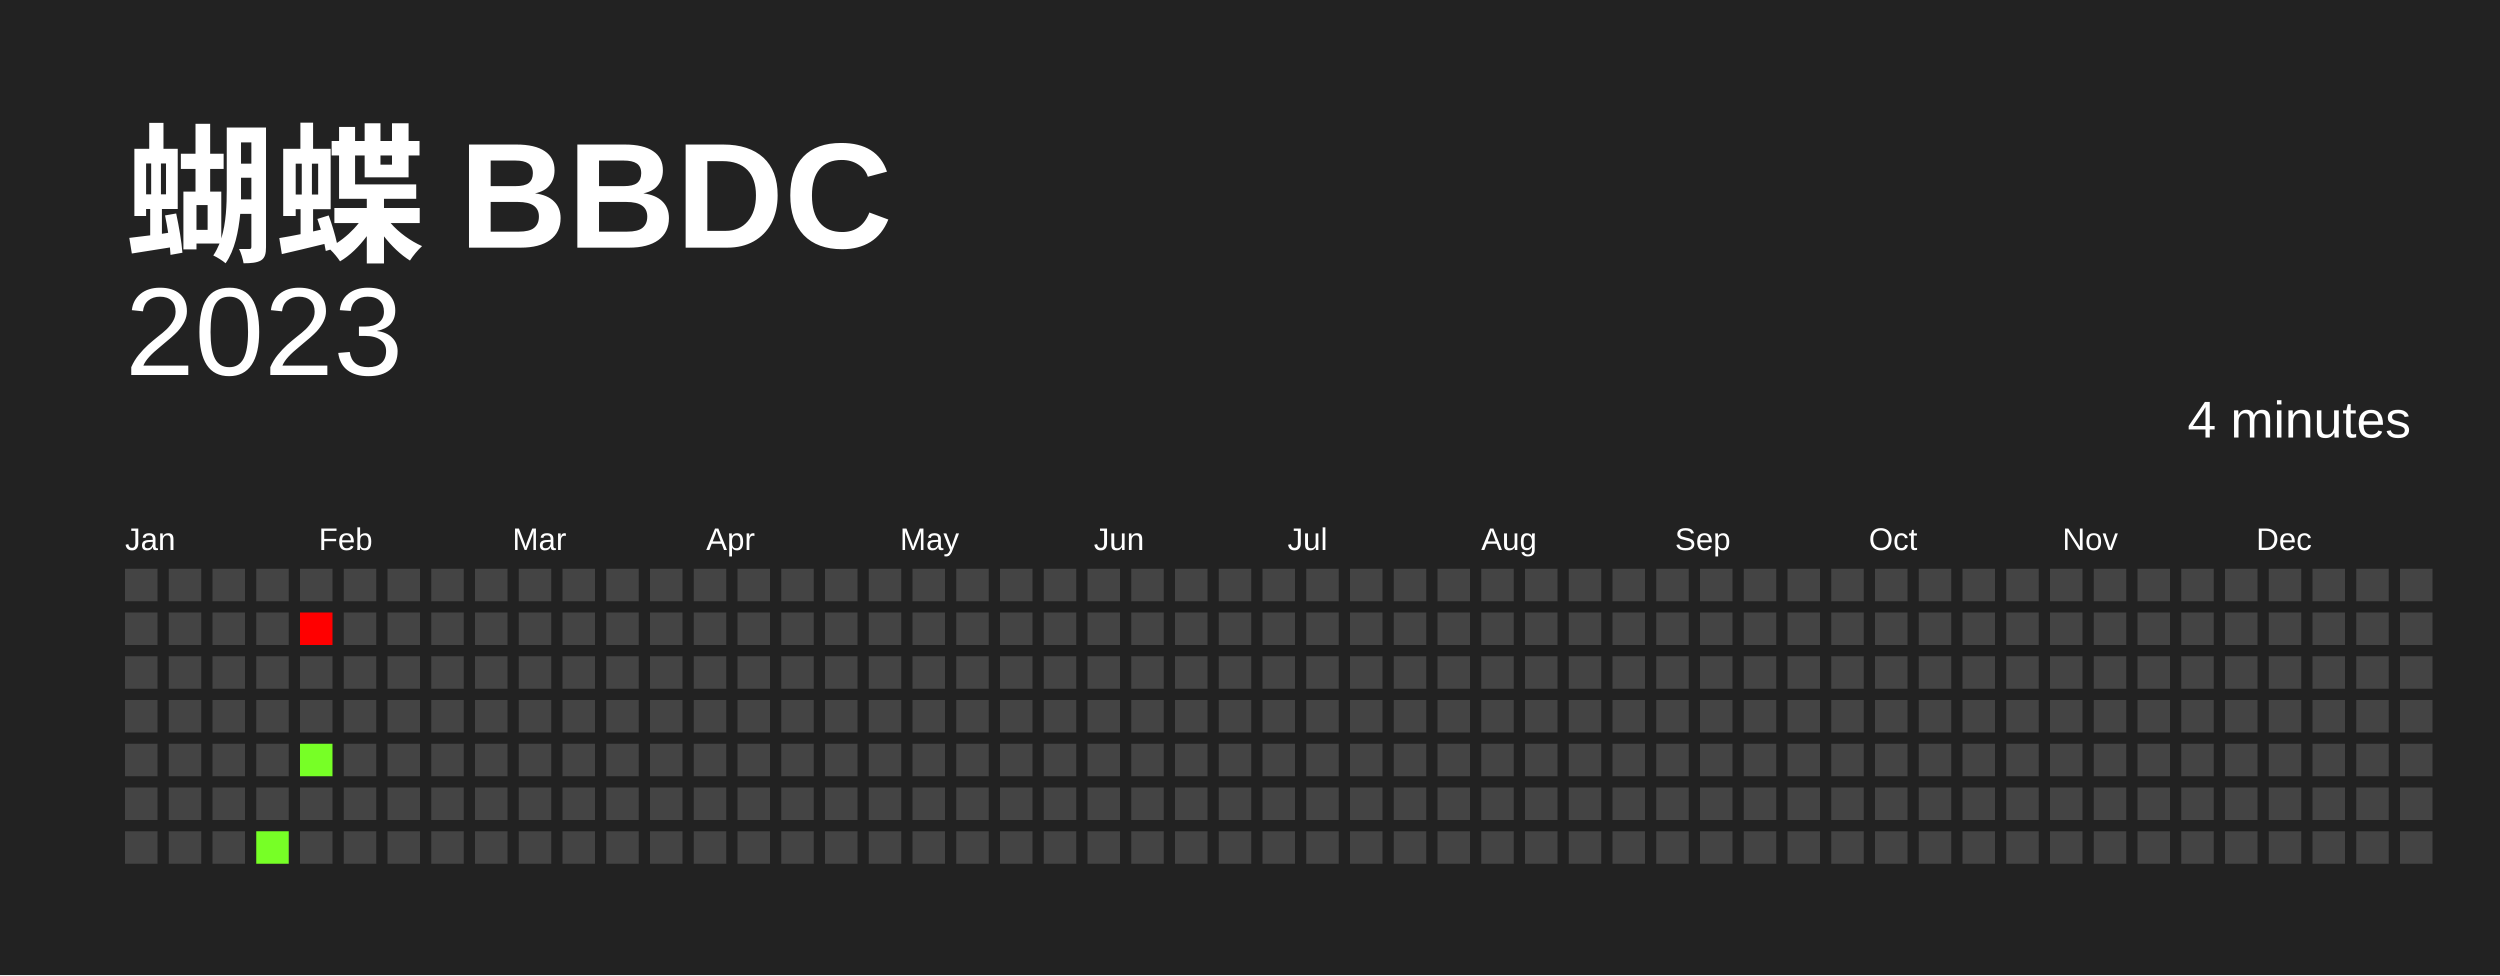
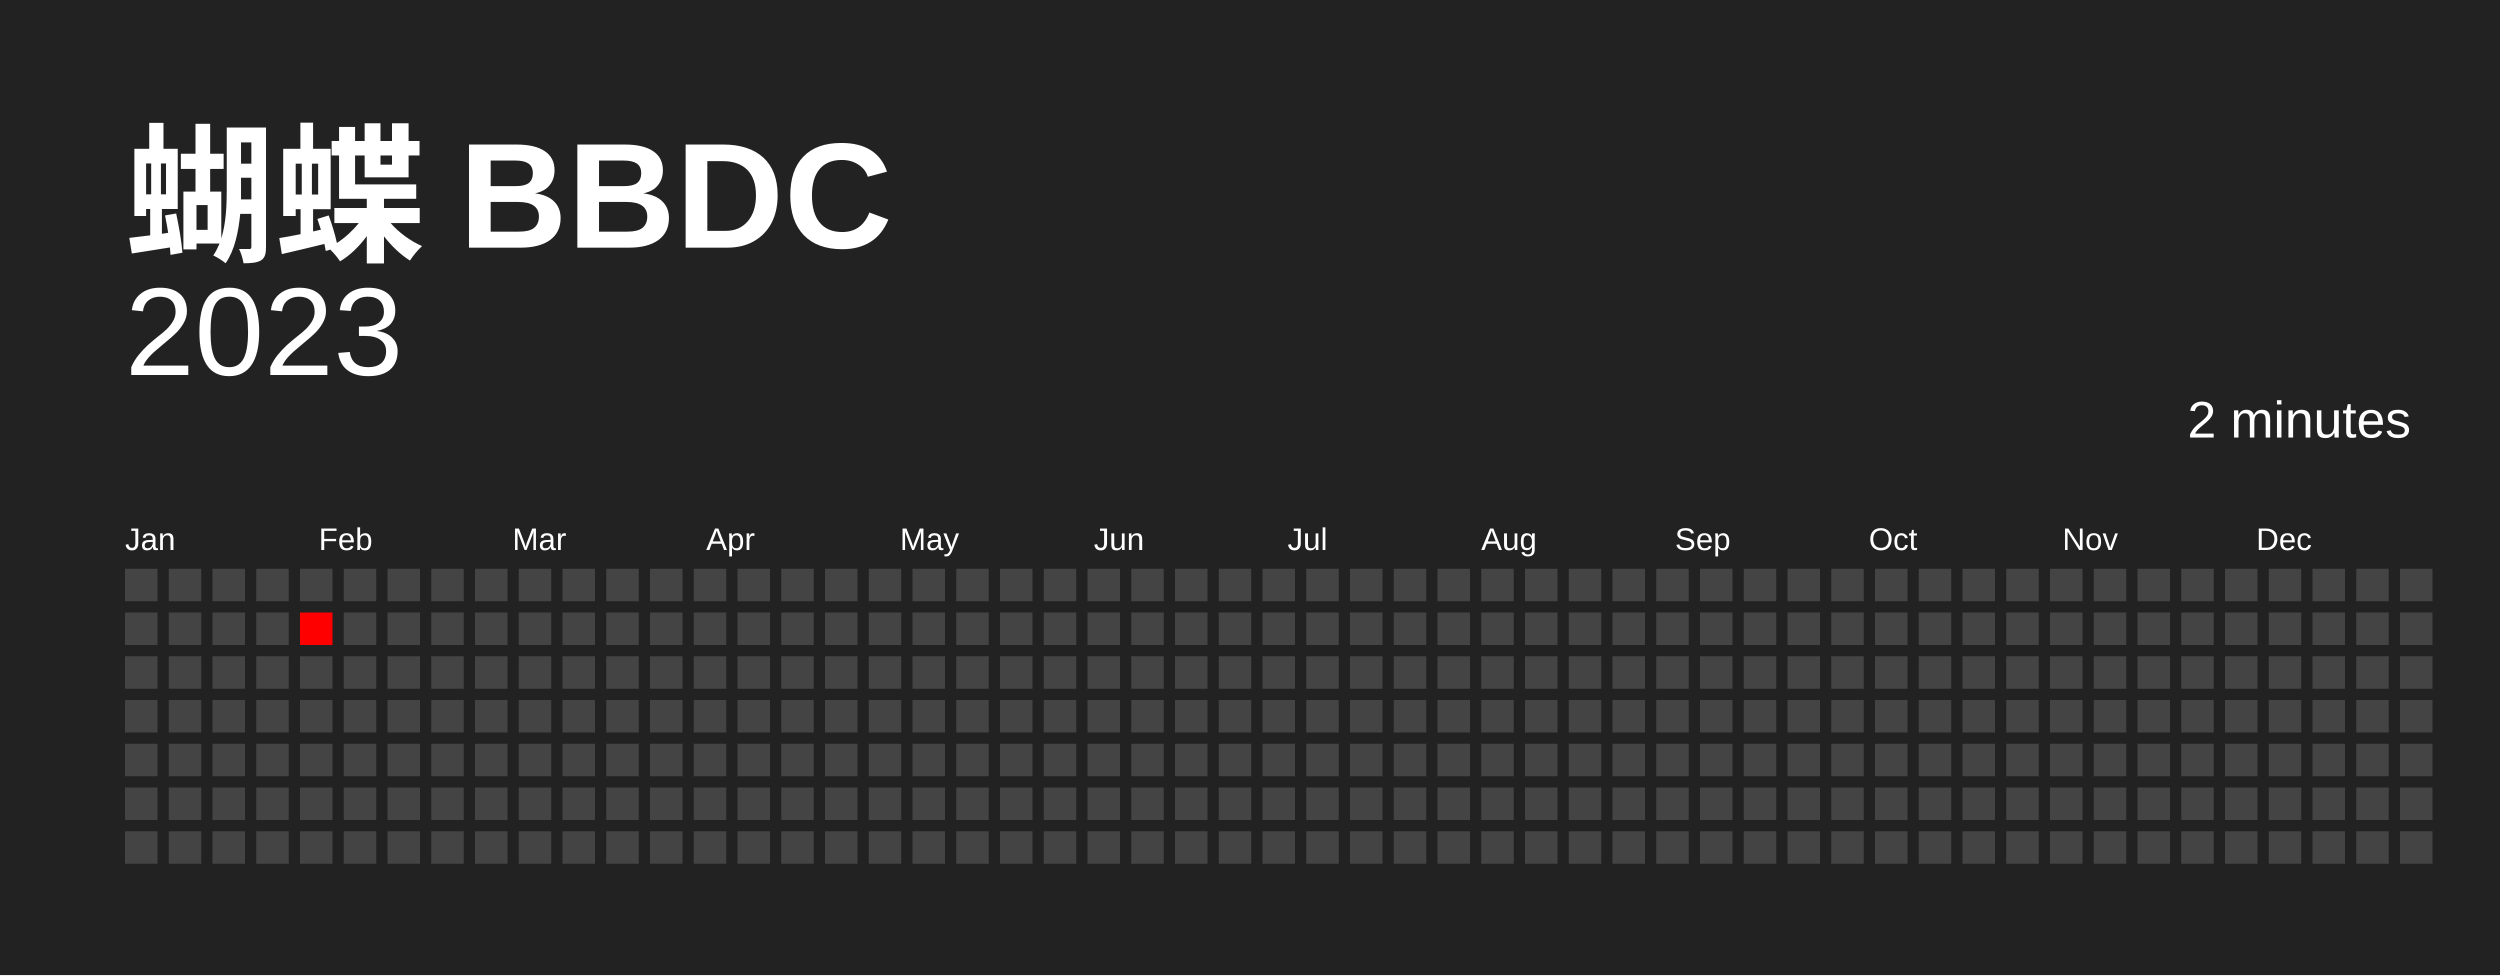
<svg xmlns="http://www.w3.org/2000/svg" baseProfile="full" height="78mm" version="1.1" viewBox="0,0,200,78" width="200mm">
  <defs />
  <rect fill="#222222" height="78" width="200" x="0" y="0" />
  <text fill="#FFFFFF" style="font-size:12px; font-family:Arial; font-weight:bold;" x="10" y="20">蝴蝶 BBDC</text>
  <text alignment-baseline="hanging" fill="#FFFFFF" style="font-size:10.0px; font-family:Arial;" x="10" y="30">2023</text>
-   <text alignment-baseline="hanging" fill="#FFFFFF" style="font-size:4.125px; font-family:Arial;" x="175" y="35">4 minutes</text>
+   <text alignment-baseline="hanging" fill="#FFFFFF" style="font-size:4.125px; font-family:Arial;" x="175" y="35">2 minutes</text>
  <text fill="#FFFFFF" style="font-size:2.5px; font-family:Arial" x="10.0" y="44">Jan</text>
  <text fill="#FFFFFF" style="font-size:2.5px; font-family:Arial" x="25.5" y="44">Feb</text>
  <text fill="#FFFFFF" style="font-size:2.5px; font-family:Arial" x="41.0" y="44">Mar</text>
  <text fill="#FFFFFF" style="font-size:2.5px; font-family:Arial" x="56.5" y="44">Apr</text>
  <text fill="#FFFFFF" style="font-size:2.5px; font-family:Arial" x="72.0" y="44">May</text>
  <text fill="#FFFFFF" style="font-size:2.5px; font-family:Arial" x="87.5" y="44">Jun</text>
  <text fill="#FFFFFF" style="font-size:2.5px; font-family:Arial" x="103.0" y="44">Jul</text>
  <text fill="#FFFFFF" style="font-size:2.5px; font-family:Arial" x="118.5" y="44">Aug</text>
  <text fill="#FFFFFF" style="font-size:2.5px; font-family:Arial" x="134.0" y="44">Sep</text>
  <text fill="#FFFFFF" style="font-size:2.5px; font-family:Arial" x="149.5" y="44">Oct</text>
  <text fill="#FFFFFF" style="font-size:2.5px; font-family:Arial" x="165.0" y="44">Nov</text>
  <text fill="#FFFFFF" style="font-size:2.5px; font-family:Arial" x="180.5" y="44">Dec</text>
  <rect fill="#444444" height="2.6" width="2.6" x="10.0" y="45.5" />
  <rect fill="#444444" height="2.6" width="2.6" x="10.0" y="49.0" />
  <rect fill="#444444" height="2.6" width="2.6" x="10.0" y="52.5" />
  <rect fill="#444444" height="2.6" width="2.6" x="10.0" y="56.0" />
  <rect fill="#444444" height="2.6" width="2.6" x="10.0" y="59.5" />
  <rect fill="#444444" height="2.6" width="2.6" x="10.0" y="63.0" />
  <rect fill="#444444" height="2.6" width="2.6" x="10.0" y="66.5" />
  <rect fill="#444444" height="2.6" width="2.6" x="13.5" y="45.5" />
  <rect fill="#444444" height="2.6" width="2.6" x="13.5" y="49.0" />
  <rect fill="#444444" height="2.6" width="2.6" x="13.5" y="52.5" />
  <rect fill="#444444" height="2.6" width="2.6" x="13.5" y="56.0" />
  <rect fill="#444444" height="2.6" width="2.6" x="13.5" y="59.5" />
  <rect fill="#444444" height="2.6" width="2.6" x="13.5" y="63.0" />
  <rect fill="#444444" height="2.6" width="2.6" x="13.5" y="66.5" />
  <rect fill="#444444" height="2.6" width="2.6" x="17.0" y="45.5" />
  <rect fill="#444444" height="2.6" width="2.6" x="17.0" y="49.0" />
  <rect fill="#444444" height="2.6" width="2.6" x="17.0" y="52.5" />
  <rect fill="#444444" height="2.6" width="2.6" x="17.0" y="56.0" />
  <rect fill="#444444" height="2.6" width="2.6" x="17.0" y="59.5" />
  <rect fill="#444444" height="2.6" width="2.6" x="17.0" y="63.0" />
  <rect fill="#444444" height="2.6" width="2.6" x="17.0" y="66.5" />
  <rect fill="#444444" height="2.6" width="2.6" x="20.5" y="45.5" />
  <rect fill="#444444" height="2.6" width="2.6" x="20.5" y="49.0" />
  <rect fill="#444444" height="2.6" width="2.6" x="20.5" y="52.5" />
  <rect fill="#444444" height="2.6" width="2.6" x="20.5" y="56.0" />
  <rect fill="#444444" height="2.6" width="2.6" x="20.5" y="59.5" />
  <rect fill="#444444" height="2.6" width="2.6" x="20.5" y="63.0" />
-   <rect fill="#77ff26" height="2.6" width="2.6" x="20.5" y="66.5" />
+   <rect fill="#444444" height="2.6" width="2.6" x="20.5" y="66.5" />
  <rect fill="#444444" height="2.6" width="2.6" x="24.0" y="45.5" />
-   <rect fill="red" height="2.6" width="2.6" x="24.0" y="49.0" />
+   <rect fill="#ff0000" height="2.6" width="2.6" x="24.0" y="49.0" />
  <rect fill="#444444" height="2.6" width="2.6" x="24.0" y="52.5" />
  <rect fill="#444444" height="2.6" width="2.6" x="24.0" y="56.0" />
-   <rect fill="#77ff26" height="2.6" width="2.6" x="24.0" y="59.5" />
+   <rect fill="#444444" height="2.6" width="2.6" x="24.0" y="59.5" />
  <rect fill="#444444" height="2.6" width="2.6" x="24.0" y="63.0" />
  <rect fill="#444444" height="2.6" width="2.6" x="24.0" y="66.5" />
  <rect fill="#444444" height="2.6" width="2.6" x="27.5" y="45.5" />
  <rect fill="#444444" height="2.6" width="2.6" x="27.5" y="49.0" />
  <rect fill="#444444" height="2.6" width="2.6" x="27.5" y="52.5" />
  <rect fill="#444444" height="2.6" width="2.6" x="27.5" y="56.0" />
  <rect fill="#444444" height="2.6" width="2.6" x="27.5" y="59.5" />
  <rect fill="#444444" height="2.6" width="2.6" x="27.5" y="63.0" />
  <rect fill="#444444" height="2.6" width="2.6" x="27.5" y="66.5" />
  <rect fill="#444444" height="2.6" width="2.6" x="31.0" y="45.5" />
  <rect fill="#444444" height="2.6" width="2.6" x="31.0" y="49.0" />
  <rect fill="#444444" height="2.6" width="2.6" x="31.0" y="52.5" />
  <rect fill="#444444" height="2.6" width="2.6" x="31.0" y="56.0" />
  <rect fill="#444444" height="2.6" width="2.6" x="31.0" y="59.5" />
  <rect fill="#444444" height="2.6" width="2.6" x="31.0" y="63.0" />
  <rect fill="#444444" height="2.6" width="2.6" x="31.0" y="66.5" />
  <rect fill="#444444" height="2.6" width="2.6" x="34.5" y="45.5" />
  <rect fill="#444444" height="2.6" width="2.6" x="34.5" y="49.0" />
  <rect fill="#444444" height="2.6" width="2.6" x="34.5" y="52.5" />
  <rect fill="#444444" height="2.6" width="2.6" x="34.5" y="56.0" />
  <rect fill="#444444" height="2.6" width="2.6" x="34.5" y="59.5" />
  <rect fill="#444444" height="2.6" width="2.6" x="34.5" y="63.0" />
  <rect fill="#444444" height="2.6" width="2.6" x="34.5" y="66.5" />
  <rect fill="#444444" height="2.6" width="2.6" x="38.0" y="45.5" />
  <rect fill="#444444" height="2.6" width="2.6" x="38.0" y="49.0" />
  <rect fill="#444444" height="2.6" width="2.6" x="38.0" y="52.5" />
  <rect fill="#444444" height="2.6" width="2.6" x="38.0" y="56.0" />
  <rect fill="#444444" height="2.6" width="2.6" x="38.0" y="59.5" />
  <rect fill="#444444" height="2.6" width="2.6" x="38.0" y="63.0" />
  <rect fill="#444444" height="2.6" width="2.6" x="38.0" y="66.5" />
  <rect fill="#444444" height="2.6" width="2.6" x="41.5" y="45.5" />
  <rect fill="#444444" height="2.6" width="2.6" x="41.5" y="49.0" />
  <rect fill="#444444" height="2.6" width="2.6" x="41.5" y="52.5" />
  <rect fill="#444444" height="2.6" width="2.6" x="41.5" y="56.0" />
  <rect fill="#444444" height="2.6" width="2.6" x="41.5" y="59.5" />
  <rect fill="#444444" height="2.6" width="2.6" x="41.5" y="63.0" />
  <rect fill="#444444" height="2.6" width="2.6" x="41.5" y="66.5" />
  <rect fill="#444444" height="2.6" width="2.6" x="45.0" y="45.5" />
  <rect fill="#444444" height="2.6" width="2.6" x="45.0" y="49.0" />
  <rect fill="#444444" height="2.6" width="2.6" x="45.0" y="52.5" />
  <rect fill="#444444" height="2.6" width="2.6" x="45.0" y="56.0" />
  <rect fill="#444444" height="2.6" width="2.6" x="45.0" y="59.5" />
  <rect fill="#444444" height="2.6" width="2.6" x="45.0" y="63.0" />
  <rect fill="#444444" height="2.6" width="2.6" x="45.0" y="66.5" />
  <rect fill="#444444" height="2.6" width="2.6" x="48.5" y="45.5" />
  <rect fill="#444444" height="2.6" width="2.6" x="48.5" y="49.0" />
  <rect fill="#444444" height="2.6" width="2.6" x="48.5" y="52.5" />
  <rect fill="#444444" height="2.6" width="2.6" x="48.5" y="56.0" />
  <rect fill="#444444" height="2.6" width="2.6" x="48.5" y="59.5" />
  <rect fill="#444444" height="2.6" width="2.6" x="48.5" y="63.0" />
  <rect fill="#444444" height="2.6" width="2.6" x="48.5" y="66.5" />
  <rect fill="#444444" height="2.6" width="2.6" x="52.0" y="45.5" />
  <rect fill="#444444" height="2.6" width="2.6" x="52.0" y="49.0" />
  <rect fill="#444444" height="2.6" width="2.6" x="52.0" y="52.5" />
  <rect fill="#444444" height="2.6" width="2.6" x="52.0" y="56.0" />
  <rect fill="#444444" height="2.6" width="2.6" x="52.0" y="59.5" />
  <rect fill="#444444" height="2.6" width="2.6" x="52.0" y="63.0" />
  <rect fill="#444444" height="2.6" width="2.6" x="52.0" y="66.5" />
  <rect fill="#444444" height="2.6" width="2.6" x="55.5" y="45.5" />
  <rect fill="#444444" height="2.6" width="2.6" x="55.5" y="49.0" />
  <rect fill="#444444" height="2.6" width="2.6" x="55.5" y="52.5" />
  <rect fill="#444444" height="2.6" width="2.6" x="55.5" y="56.0" />
  <rect fill="#444444" height="2.6" width="2.6" x="55.5" y="59.5" />
  <rect fill="#444444" height="2.6" width="2.6" x="55.5" y="63.0" />
  <rect fill="#444444" height="2.6" width="2.6" x="55.5" y="66.5" />
  <rect fill="#444444" height="2.6" width="2.6" x="59.0" y="45.5" />
  <rect fill="#444444" height="2.6" width="2.6" x="59.0" y="49.0" />
  <rect fill="#444444" height="2.6" width="2.6" x="59.0" y="52.5" />
  <rect fill="#444444" height="2.6" width="2.6" x="59.0" y="56.0" />
  <rect fill="#444444" height="2.6" width="2.6" x="59.0" y="59.5" />
  <rect fill="#444444" height="2.6" width="2.6" x="59.0" y="63.0" />
  <rect fill="#444444" height="2.6" width="2.6" x="59.0" y="66.5" />
  <rect fill="#444444" height="2.6" width="2.6" x="62.5" y="45.5" />
  <rect fill="#444444" height="2.6" width="2.6" x="62.5" y="49.0" />
  <rect fill="#444444" height="2.6" width="2.6" x="62.5" y="52.5" />
  <rect fill="#444444" height="2.6" width="2.6" x="62.5" y="56.0" />
  <rect fill="#444444" height="2.6" width="2.6" x="62.5" y="59.5" />
  <rect fill="#444444" height="2.6" width="2.6" x="62.5" y="63.0" />
  <rect fill="#444444" height="2.6" width="2.6" x="62.5" y="66.5" />
  <rect fill="#444444" height="2.6" width="2.6" x="66.0" y="45.5" />
  <rect fill="#444444" height="2.6" width="2.6" x="66.0" y="49.0" />
  <rect fill="#444444" height="2.6" width="2.6" x="66.0" y="52.5" />
  <rect fill="#444444" height="2.6" width="2.6" x="66.0" y="56.0" />
  <rect fill="#444444" height="2.6" width="2.6" x="66.0" y="59.5" />
  <rect fill="#444444" height="2.6" width="2.6" x="66.0" y="63.0" />
  <rect fill="#444444" height="2.6" width="2.6" x="66.0" y="66.5" />
  <rect fill="#444444" height="2.6" width="2.6" x="69.5" y="45.5" />
  <rect fill="#444444" height="2.6" width="2.6" x="69.5" y="49.0" />
  <rect fill="#444444" height="2.6" width="2.6" x="69.5" y="52.5" />
  <rect fill="#444444" height="2.6" width="2.6" x="69.5" y="56.0" />
  <rect fill="#444444" height="2.6" width="2.6" x="69.5" y="59.5" />
  <rect fill="#444444" height="2.6" width="2.6" x="69.5" y="63.0" />
  <rect fill="#444444" height="2.6" width="2.6" x="69.5" y="66.5" />
  <rect fill="#444444" height="2.6" width="2.6" x="73.0" y="45.5" />
  <rect fill="#444444" height="2.6" width="2.6" x="73.0" y="49.0" />
  <rect fill="#444444" height="2.6" width="2.6" x="73.0" y="52.5" />
  <rect fill="#444444" height="2.6" width="2.6" x="73.0" y="56.0" />
  <rect fill="#444444" height="2.6" width="2.6" x="73.0" y="59.5" />
  <rect fill="#444444" height="2.6" width="2.6" x="73.0" y="63.0" />
  <rect fill="#444444" height="2.6" width="2.6" x="73.0" y="66.5" />
  <rect fill="#444444" height="2.6" width="2.6" x="76.5" y="45.5" />
  <rect fill="#444444" height="2.6" width="2.6" x="76.5" y="49.0" />
  <rect fill="#444444" height="2.6" width="2.6" x="76.5" y="52.5" />
  <rect fill="#444444" height="2.6" width="2.6" x="76.5" y="56.0" />
  <rect fill="#444444" height="2.6" width="2.6" x="76.5" y="59.5" />
  <rect fill="#444444" height="2.6" width="2.6" x="76.5" y="63.0" />
  <rect fill="#444444" height="2.6" width="2.6" x="76.5" y="66.5" />
  <rect fill="#444444" height="2.6" width="2.6" x="80.0" y="45.5" />
  <rect fill="#444444" height="2.6" width="2.6" x="80.0" y="49.0" />
  <rect fill="#444444" height="2.6" width="2.6" x="80.0" y="52.5" />
  <rect fill="#444444" height="2.6" width="2.6" x="80.0" y="56.0" />
  <rect fill="#444444" height="2.6" width="2.6" x="80.0" y="59.5" />
  <rect fill="#444444" height="2.6" width="2.6" x="80.0" y="63.0" />
  <rect fill="#444444" height="2.6" width="2.6" x="80.0" y="66.5" />
  <rect fill="#444444" height="2.6" width="2.6" x="83.5" y="45.5" />
  <rect fill="#444444" height="2.6" width="2.6" x="83.5" y="49.0" />
  <rect fill="#444444" height="2.6" width="2.6" x="83.5" y="52.5" />
  <rect fill="#444444" height="2.6" width="2.6" x="83.5" y="56.0" />
  <rect fill="#444444" height="2.6" width="2.6" x="83.5" y="59.5" />
  <rect fill="#444444" height="2.6" width="2.6" x="83.5" y="63.0" />
  <rect fill="#444444" height="2.6" width="2.6" x="83.5" y="66.5" />
  <rect fill="#444444" height="2.6" width="2.6" x="87.0" y="45.5" />
  <rect fill="#444444" height="2.6" width="2.6" x="87.0" y="49.0" />
  <rect fill="#444444" height="2.6" width="2.6" x="87.0" y="52.5" />
  <rect fill="#444444" height="2.6" width="2.6" x="87.0" y="56.0" />
  <rect fill="#444444" height="2.6" width="2.6" x="87.0" y="59.5" />
  <rect fill="#444444" height="2.6" width="2.6" x="87.0" y="63.0" />
  <rect fill="#444444" height="2.6" width="2.6" x="87.0" y="66.5" />
  <rect fill="#444444" height="2.6" width="2.6" x="90.5" y="45.5" />
  <rect fill="#444444" height="2.6" width="2.6" x="90.5" y="49.0" />
  <rect fill="#444444" height="2.6" width="2.6" x="90.5" y="52.5" />
  <rect fill="#444444" height="2.6" width="2.6" x="90.5" y="56.0" />
  <rect fill="#444444" height="2.6" width="2.6" x="90.5" y="59.5" />
  <rect fill="#444444" height="2.6" width="2.6" x="90.5" y="63.0" />
  <rect fill="#444444" height="2.6" width="2.6" x="90.5" y="66.5" />
  <rect fill="#444444" height="2.6" width="2.6" x="94.0" y="45.5" />
  <rect fill="#444444" height="2.6" width="2.6" x="94.0" y="49.0" />
  <rect fill="#444444" height="2.6" width="2.6" x="94.0" y="52.5" />
  <rect fill="#444444" height="2.6" width="2.6" x="94.0" y="56.0" />
  <rect fill="#444444" height="2.6" width="2.6" x="94.0" y="59.5" />
  <rect fill="#444444" height="2.6" width="2.6" x="94.0" y="63.0" />
  <rect fill="#444444" height="2.6" width="2.6" x="94.0" y="66.5" />
  <rect fill="#444444" height="2.6" width="2.6" x="97.5" y="45.5" />
  <rect fill="#444444" height="2.6" width="2.6" x="97.5" y="49.0" />
  <rect fill="#444444" height="2.6" width="2.6" x="97.5" y="52.5" />
  <rect fill="#444444" height="2.6" width="2.6" x="97.5" y="56.0" />
  <rect fill="#444444" height="2.6" width="2.6" x="97.5" y="59.5" />
  <rect fill="#444444" height="2.6" width="2.6" x="97.5" y="63.0" />
  <rect fill="#444444" height="2.6" width="2.6" x="97.5" y="66.5" />
  <rect fill="#444444" height="2.6" width="2.6" x="101.0" y="45.5" />
  <rect fill="#444444" height="2.6" width="2.6" x="101.0" y="49.0" />
  <rect fill="#444444" height="2.6" width="2.6" x="101.0" y="52.5" />
  <rect fill="#444444" height="2.6" width="2.6" x="101.0" y="56.0" />
  <rect fill="#444444" height="2.6" width="2.6" x="101.0" y="59.5" />
  <rect fill="#444444" height="2.6" width="2.6" x="101.0" y="63.0" />
  <rect fill="#444444" height="2.6" width="2.6" x="101.0" y="66.5" />
  <rect fill="#444444" height="2.6" width="2.6" x="104.5" y="45.5" />
  <rect fill="#444444" height="2.6" width="2.6" x="104.5" y="49.0" />
  <rect fill="#444444" height="2.6" width="2.6" x="104.5" y="52.5" />
  <rect fill="#444444" height="2.6" width="2.6" x="104.5" y="56.0" />
  <rect fill="#444444" height="2.6" width="2.6" x="104.5" y="59.5" />
  <rect fill="#444444" height="2.6" width="2.6" x="104.5" y="63.0" />
  <rect fill="#444444" height="2.6" width="2.6" x="104.5" y="66.5" />
  <rect fill="#444444" height="2.6" width="2.6" x="108.0" y="45.5" />
  <rect fill="#444444" height="2.6" width="2.6" x="108.0" y="49.0" />
  <rect fill="#444444" height="2.6" width="2.6" x="108.0" y="52.5" />
  <rect fill="#444444" height="2.6" width="2.6" x="108.0" y="56.0" />
  <rect fill="#444444" height="2.6" width="2.6" x="108.0" y="59.5" />
  <rect fill="#444444" height="2.6" width="2.6" x="108.0" y="63.0" />
  <rect fill="#444444" height="2.6" width="2.6" x="108.0" y="66.5" />
  <rect fill="#444444" height="2.6" width="2.6" x="111.5" y="45.5" />
  <rect fill="#444444" height="2.6" width="2.6" x="111.5" y="49.0" />
  <rect fill="#444444" height="2.6" width="2.6" x="111.5" y="52.5" />
  <rect fill="#444444" height="2.6" width="2.6" x="111.5" y="56.0" />
  <rect fill="#444444" height="2.6" width="2.6" x="111.5" y="59.5" />
  <rect fill="#444444" height="2.6" width="2.6" x="111.5" y="63.0" />
  <rect fill="#444444" height="2.6" width="2.6" x="111.5" y="66.5" />
  <rect fill="#444444" height="2.6" width="2.6" x="115.0" y="45.5" />
  <rect fill="#444444" height="2.6" width="2.6" x="115.0" y="49.0" />
  <rect fill="#444444" height="2.6" width="2.6" x="115.0" y="52.5" />
  <rect fill="#444444" height="2.6" width="2.6" x="115.0" y="56.0" />
  <rect fill="#444444" height="2.6" width="2.6" x="115.0" y="59.5" />
  <rect fill="#444444" height="2.6" width="2.6" x="115.0" y="63.0" />
  <rect fill="#444444" height="2.6" width="2.6" x="115.0" y="66.5" />
  <rect fill="#444444" height="2.6" width="2.6" x="118.5" y="45.5" />
  <rect fill="#444444" height="2.6" width="2.6" x="118.5" y="49.0" />
  <rect fill="#444444" height="2.6" width="2.6" x="118.5" y="52.5" />
  <rect fill="#444444" height="2.6" width="2.6" x="118.5" y="56.0" />
  <rect fill="#444444" height="2.6" width="2.6" x="118.5" y="59.5" />
  <rect fill="#444444" height="2.6" width="2.6" x="118.5" y="63.0" />
  <rect fill="#444444" height="2.6" width="2.6" x="118.5" y="66.5" />
  <rect fill="#444444" height="2.6" width="2.6" x="122.0" y="45.5" />
  <rect fill="#444444" height="2.6" width="2.6" x="122.0" y="49.0" />
  <rect fill="#444444" height="2.6" width="2.6" x="122.0" y="52.5" />
  <rect fill="#444444" height="2.6" width="2.6" x="122.0" y="56.0" />
  <rect fill="#444444" height="2.6" width="2.6" x="122.0" y="59.5" />
  <rect fill="#444444" height="2.6" width="2.6" x="122.0" y="63.0" />
  <rect fill="#444444" height="2.6" width="2.6" x="122.0" y="66.5" />
  <rect fill="#444444" height="2.6" width="2.6" x="125.5" y="45.5" />
  <rect fill="#444444" height="2.6" width="2.6" x="125.5" y="49.0" />
  <rect fill="#444444" height="2.6" width="2.6" x="125.5" y="52.5" />
  <rect fill="#444444" height="2.6" width="2.6" x="125.5" y="56.0" />
  <rect fill="#444444" height="2.6" width="2.6" x="125.5" y="59.5" />
  <rect fill="#444444" height="2.6" width="2.6" x="125.5" y="63.0" />
  <rect fill="#444444" height="2.6" width="2.6" x="125.5" y="66.5" />
  <rect fill="#444444" height="2.6" width="2.6" x="129.0" y="45.5" />
  <rect fill="#444444" height="2.6" width="2.6" x="129.0" y="49.0" />
  <rect fill="#444444" height="2.6" width="2.6" x="129.0" y="52.5" />
  <rect fill="#444444" height="2.6" width="2.6" x="129.0" y="56.0" />
  <rect fill="#444444" height="2.6" width="2.6" x="129.0" y="59.5" />
  <rect fill="#444444" height="2.6" width="2.6" x="129.0" y="63.0" />
  <rect fill="#444444" height="2.6" width="2.6" x="129.0" y="66.5" />
  <rect fill="#444444" height="2.6" width="2.6" x="132.5" y="45.5" />
  <rect fill="#444444" height="2.6" width="2.6" x="132.5" y="49.0" />
  <rect fill="#444444" height="2.6" width="2.6" x="132.5" y="52.5" />
  <rect fill="#444444" height="2.6" width="2.6" x="132.5" y="56.0" />
  <rect fill="#444444" height="2.6" width="2.6" x="132.5" y="59.5" />
  <rect fill="#444444" height="2.6" width="2.6" x="132.5" y="63.0" />
  <rect fill="#444444" height="2.6" width="2.6" x="132.5" y="66.5" />
  <rect fill="#444444" height="2.6" width="2.6" x="136.0" y="45.5" />
  <rect fill="#444444" height="2.6" width="2.6" x="136.0" y="49.0" />
  <rect fill="#444444" height="2.6" width="2.6" x="136.0" y="52.5" />
  <rect fill="#444444" height="2.6" width="2.6" x="136.0" y="56.0" />
  <rect fill="#444444" height="2.6" width="2.6" x="136.0" y="59.5" />
  <rect fill="#444444" height="2.6" width="2.6" x="136.0" y="63.0" />
  <rect fill="#444444" height="2.6" width="2.6" x="136.0" y="66.5" />
  <rect fill="#444444" height="2.6" width="2.6" x="139.5" y="45.5" />
  <rect fill="#444444" height="2.6" width="2.6" x="139.5" y="49.0" />
  <rect fill="#444444" height="2.6" width="2.6" x="139.5" y="52.5" />
  <rect fill="#444444" height="2.6" width="2.6" x="139.5" y="56.0" />
  <rect fill="#444444" height="2.6" width="2.6" x="139.5" y="59.5" />
  <rect fill="#444444" height="2.6" width="2.6" x="139.5" y="63.0" />
  <rect fill="#444444" height="2.6" width="2.6" x="139.5" y="66.5" />
  <rect fill="#444444" height="2.6" width="2.6" x="143.0" y="45.5" />
  <rect fill="#444444" height="2.6" width="2.6" x="143.0" y="49.0" />
  <rect fill="#444444" height="2.6" width="2.6" x="143.0" y="52.5" />
  <rect fill="#444444" height="2.6" width="2.6" x="143.0" y="56.0" />
  <rect fill="#444444" height="2.6" width="2.6" x="143.0" y="59.5" />
  <rect fill="#444444" height="2.6" width="2.6" x="143.0" y="63.0" />
  <rect fill="#444444" height="2.6" width="2.6" x="143.0" y="66.5" />
  <rect fill="#444444" height="2.6" width="2.6" x="146.5" y="45.5" />
  <rect fill="#444444" height="2.6" width="2.6" x="146.5" y="49.0" />
  <rect fill="#444444" height="2.6" width="2.6" x="146.5" y="52.5" />
  <rect fill="#444444" height="2.6" width="2.6" x="146.5" y="56.0" />
  <rect fill="#444444" height="2.6" width="2.6" x="146.5" y="59.5" />
  <rect fill="#444444" height="2.6" width="2.6" x="146.5" y="63.0" />
  <rect fill="#444444" height="2.6" width="2.6" x="146.5" y="66.5" />
  <rect fill="#444444" height="2.6" width="2.6" x="150.0" y="45.5" />
  <rect fill="#444444" height="2.6" width="2.6" x="150.0" y="49.0" />
  <rect fill="#444444" height="2.6" width="2.6" x="150.0" y="52.5" />
  <rect fill="#444444" height="2.6" width="2.6" x="150.0" y="56.0" />
  <rect fill="#444444" height="2.6" width="2.6" x="150.0" y="59.5" />
  <rect fill="#444444" height="2.6" width="2.6" x="150.0" y="63.0" />
  <rect fill="#444444" height="2.6" width="2.6" x="150.0" y="66.5" />
  <rect fill="#444444" height="2.6" width="2.6" x="153.5" y="45.5" />
  <rect fill="#444444" height="2.6" width="2.6" x="153.5" y="49.0" />
  <rect fill="#444444" height="2.6" width="2.6" x="153.5" y="52.5" />
  <rect fill="#444444" height="2.6" width="2.6" x="153.5" y="56.0" />
  <rect fill="#444444" height="2.6" width="2.6" x="153.5" y="59.5" />
  <rect fill="#444444" height="2.6" width="2.6" x="153.5" y="63.0" />
  <rect fill="#444444" height="2.6" width="2.6" x="153.5" y="66.5" />
  <rect fill="#444444" height="2.6" width="2.6" x="157.0" y="45.5" />
  <rect fill="#444444" height="2.6" width="2.6" x="157.0" y="49.0" />
  <rect fill="#444444" height="2.6" width="2.6" x="157.0" y="52.5" />
  <rect fill="#444444" height="2.6" width="2.6" x="157.0" y="56.0" />
  <rect fill="#444444" height="2.6" width="2.6" x="157.0" y="59.5" />
  <rect fill="#444444" height="2.6" width="2.6" x="157.0" y="63.0" />
  <rect fill="#444444" height="2.6" width="2.6" x="157.0" y="66.5" />
  <rect fill="#444444" height="2.6" width="2.6" x="160.5" y="45.5" />
  <rect fill="#444444" height="2.6" width="2.6" x="160.5" y="49.0" />
  <rect fill="#444444" height="2.6" width="2.6" x="160.5" y="52.5" />
  <rect fill="#444444" height="2.6" width="2.6" x="160.5" y="56.0" />
  <rect fill="#444444" height="2.6" width="2.6" x="160.5" y="59.5" />
  <rect fill="#444444" height="2.6" width="2.6" x="160.5" y="63.0" />
  <rect fill="#444444" height="2.6" width="2.6" x="160.5" y="66.5" />
  <rect fill="#444444" height="2.6" width="2.6" x="164.0" y="45.5" />
  <rect fill="#444444" height="2.6" width="2.6" x="164.0" y="49.0" />
  <rect fill="#444444" height="2.6" width="2.6" x="164.0" y="52.5" />
  <rect fill="#444444" height="2.6" width="2.6" x="164.0" y="56.0" />
  <rect fill="#444444" height="2.6" width="2.6" x="164.0" y="59.5" />
  <rect fill="#444444" height="2.6" width="2.6" x="164.0" y="63.0" />
  <rect fill="#444444" height="2.6" width="2.6" x="164.0" y="66.5" />
  <rect fill="#444444" height="2.6" width="2.6" x="167.5" y="45.5" />
  <rect fill="#444444" height="2.6" width="2.6" x="167.5" y="49.0" />
  <rect fill="#444444" height="2.6" width="2.6" x="167.5" y="52.5" />
  <rect fill="#444444" height="2.6" width="2.6" x="167.5" y="56.0" />
  <rect fill="#444444" height="2.6" width="2.6" x="167.5" y="59.5" />
  <rect fill="#444444" height="2.6" width="2.6" x="167.5" y="63.0" />
  <rect fill="#444444" height="2.6" width="2.6" x="167.5" y="66.5" />
  <rect fill="#444444" height="2.6" width="2.6" x="171.0" y="45.5" />
  <rect fill="#444444" height="2.6" width="2.6" x="171.0" y="49.0" />
  <rect fill="#444444" height="2.6" width="2.6" x="171.0" y="52.5" />
  <rect fill="#444444" height="2.6" width="2.6" x="171.0" y="56.0" />
  <rect fill="#444444" height="2.6" width="2.6" x="171.0" y="59.5" />
  <rect fill="#444444" height="2.6" width="2.6" x="171.0" y="63.0" />
  <rect fill="#444444" height="2.6" width="2.6" x="171.0" y="66.5" />
  <rect fill="#444444" height="2.6" width="2.6" x="174.5" y="45.5" />
  <rect fill="#444444" height="2.6" width="2.6" x="174.5" y="49.0" />
  <rect fill="#444444" height="2.6" width="2.6" x="174.5" y="52.5" />
  <rect fill="#444444" height="2.6" width="2.6" x="174.5" y="56.0" />
  <rect fill="#444444" height="2.6" width="2.6" x="174.5" y="59.5" />
  <rect fill="#444444" height="2.6" width="2.6" x="174.5" y="63.0" />
  <rect fill="#444444" height="2.6" width="2.6" x="174.5" y="66.5" />
  <rect fill="#444444" height="2.6" width="2.6" x="178.0" y="45.5" />
  <rect fill="#444444" height="2.6" width="2.6" x="178.0" y="49.0" />
  <rect fill="#444444" height="2.6" width="2.6" x="178.0" y="52.5" />
  <rect fill="#444444" height="2.6" width="2.6" x="178.0" y="56.0" />
  <rect fill="#444444" height="2.6" width="2.6" x="178.0" y="59.5" />
  <rect fill="#444444" height="2.6" width="2.6" x="178.0" y="63.0" />
  <rect fill="#444444" height="2.6" width="2.6" x="178.0" y="66.5" />
  <rect fill="#444444" height="2.6" width="2.6" x="181.5" y="45.5" />
  <rect fill="#444444" height="2.6" width="2.6" x="181.5" y="49.0" />
  <rect fill="#444444" height="2.6" width="2.6" x="181.5" y="52.5" />
  <rect fill="#444444" height="2.6" width="2.6" x="181.5" y="56.0" />
  <rect fill="#444444" height="2.6" width="2.6" x="181.5" y="59.5" />
  <rect fill="#444444" height="2.6" width="2.6" x="181.5" y="63.0" />
  <rect fill="#444444" height="2.6" width="2.6" x="181.5" y="66.5" />
  <rect fill="#444444" height="2.6" width="2.6" x="185.0" y="45.5" />
  <rect fill="#444444" height="2.6" width="2.6" x="185.0" y="49.0" />
  <rect fill="#444444" height="2.6" width="2.6" x="185.0" y="52.5" />
  <rect fill="#444444" height="2.6" width="2.6" x="185.0" y="56.0" />
  <rect fill="#444444" height="2.6" width="2.6" x="185.0" y="59.5" />
  <rect fill="#444444" height="2.6" width="2.6" x="185.0" y="63.0" />
  <rect fill="#444444" height="2.6" width="2.6" x="185.0" y="66.5" />
  <rect fill="#444444" height="2.6" width="2.6" x="188.5" y="45.5" />
  <rect fill="#444444" height="2.6" width="2.6" x="188.5" y="49.0" />
  <rect fill="#444444" height="2.6" width="2.6" x="188.5" y="52.5" />
  <rect fill="#444444" height="2.6" width="2.6" x="188.5" y="56.0" />
  <rect fill="#444444" height="2.6" width="2.6" x="188.5" y="59.5" />
  <rect fill="#444444" height="2.6" width="2.6" x="188.5" y="63.0" />
  <rect fill="#444444" height="2.6" width="2.6" x="188.5" y="66.5" />
  <rect fill="#444444" height="2.6" width="2.6" x="192.0" y="45.5" />
  <rect fill="#444444" height="2.6" width="2.6" x="192.0" y="49.0" />
  <rect fill="#444444" height="2.6" width="2.6" x="192.0" y="52.5" />
  <rect fill="#444444" height="2.6" width="2.6" x="192.0" y="56.0" />
  <rect fill="#444444" height="2.6" width="2.6" x="192.0" y="59.5" />
  <rect fill="#444444" height="2.6" width="2.6" x="192.0" y="63.0" />
  <rect fill="#444444" height="2.6" width="2.6" x="192.0" y="66.5" />
</svg>
